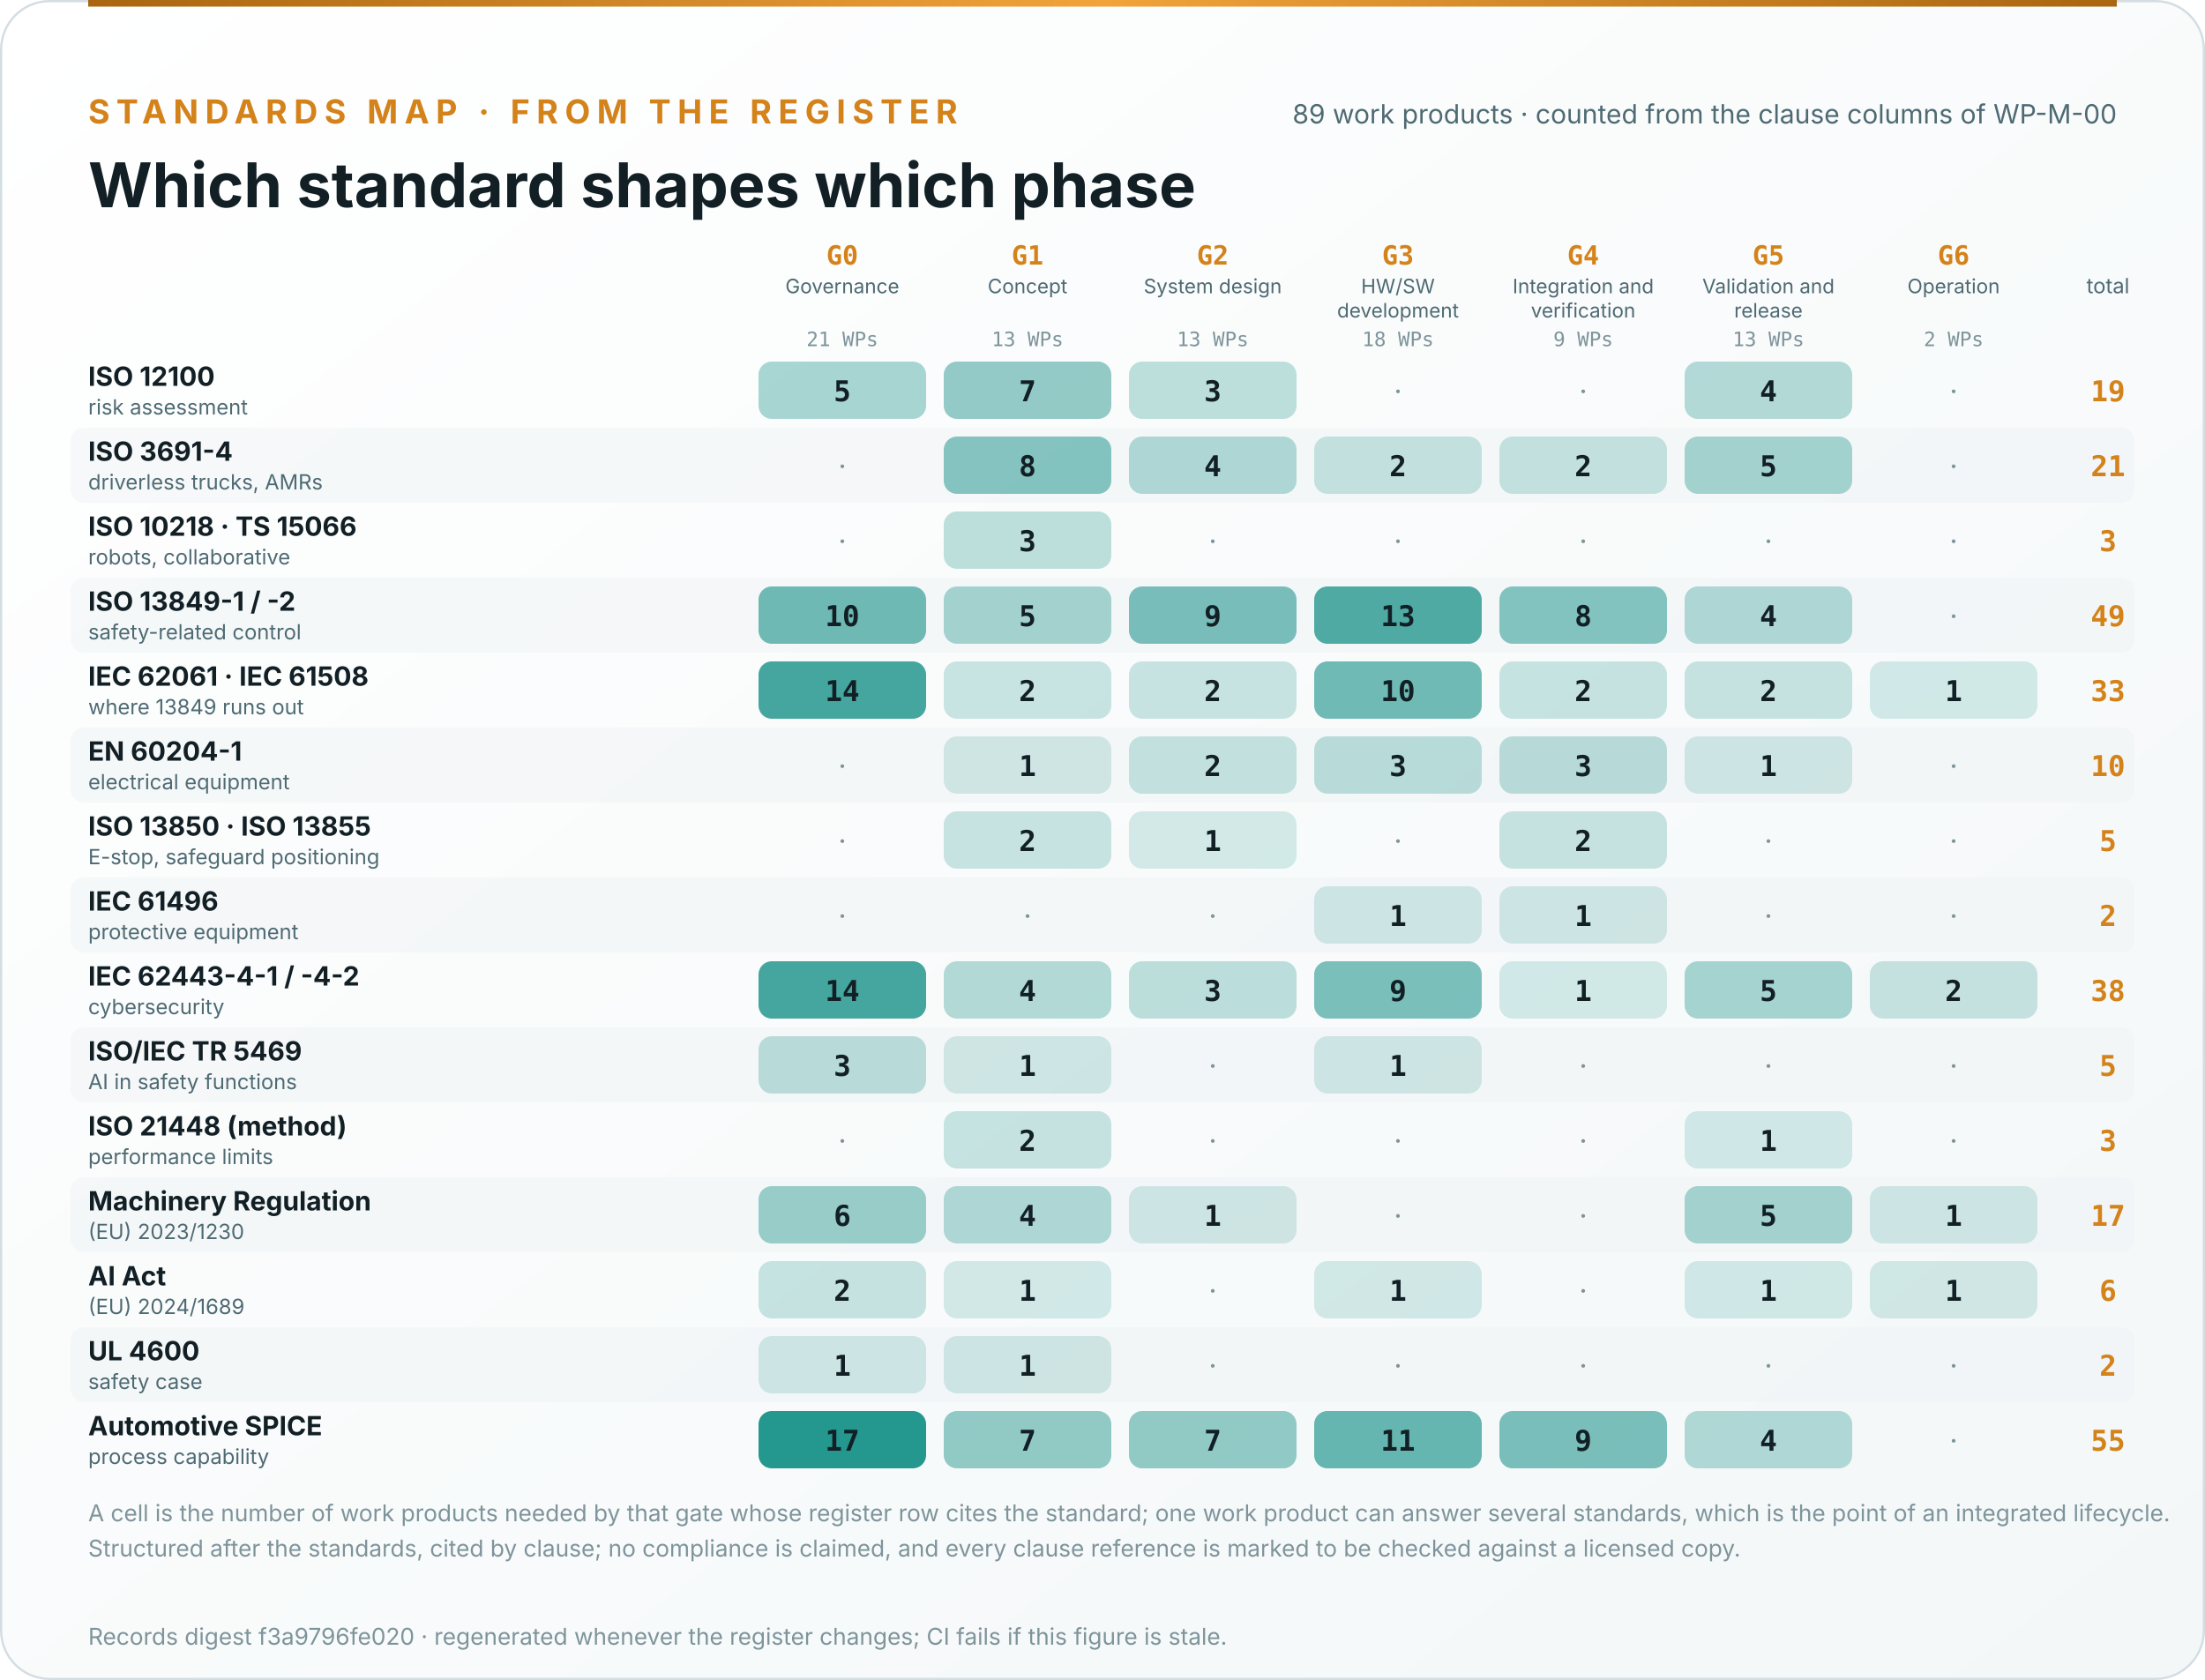
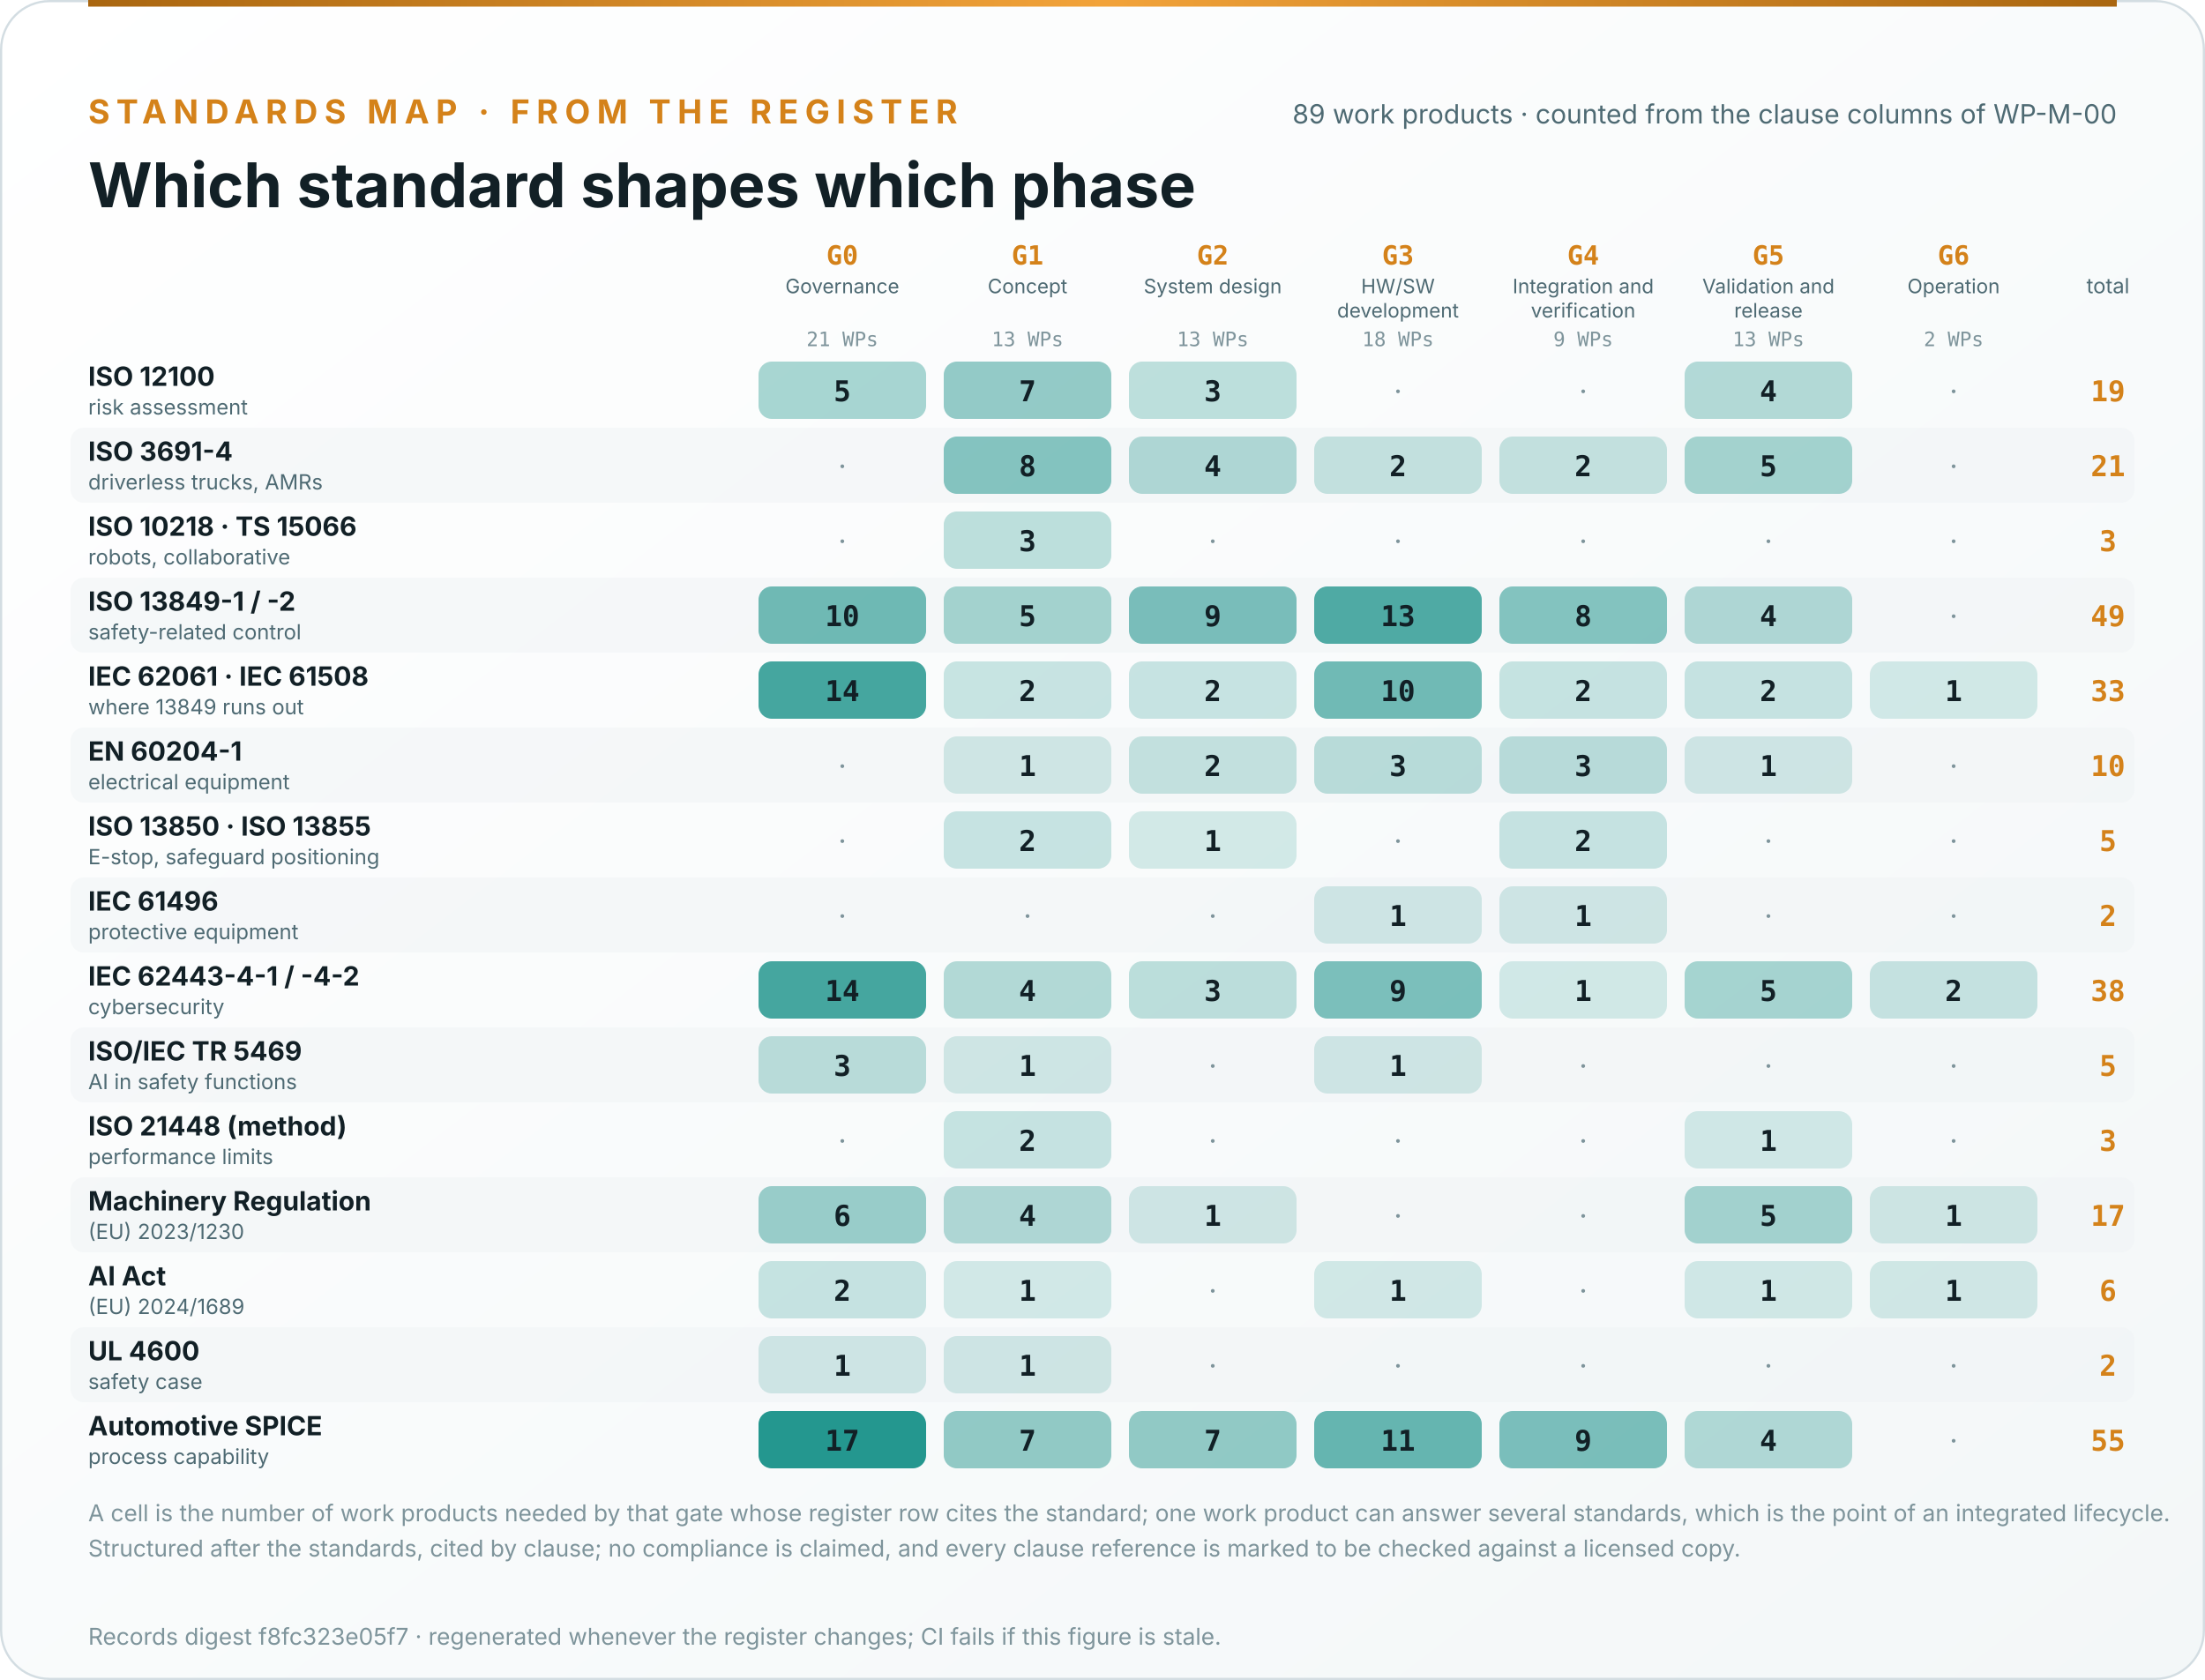
<svg xmlns="http://www.w3.org/2000/svg" width="1000" height="762" viewBox="0 0 1000 762" role="img" aria-labelledby="smap-t smap-d">
  <defs>
    <linearGradient id="smap-bg" x1="0" y1="0" x2="1" y2="1">
      <stop offset="0" stop-color="#FFFFFF" />
      <stop offset="1" stop-color="#F3F7F8" />
    </linearGradient>
    <linearGradient id="smap-amber" x1="0" y1="0" x2="1" y2="0">
      <stop offset="0" stop-color="#A8650F" />
      <stop offset="0.5" stop-color="#F2A33A" />
      <stop offset="1" stop-color="#A8650F" />
    </linearGradient>
  </defs>
  <rect x="0.5" y="0.5" width="999" height="761" rx="22" fill="url(#smap-bg)" stroke="#D3DDE2" />
  <rect x="40" y="0" width="920" height="3" fill="url(#smap-amber)" />
  <text x="40" y="56" font-family="Inter, 'Segoe UI', 'Helvetica Neue', Helvetica, Arial, sans-serif" font-size="15" font-weight="700" fill="#D4821A" text-anchor="start" letter-spacing="3">STANDARDS MAP · FROM THE REGISTER</text>
  <text x="40" y="94" font-family="Inter, 'Segoe UI', 'Helvetica Neue', Helvetica, Arial, sans-serif" font-size="28" font-weight="700" fill="#122026" text-anchor="start">Which standard shapes which phase</text>
  <text x="960" y="56" font-family="Inter, 'Segoe UI', 'Helvetica Neue', Helvetica, Arial, sans-serif" font-size="12" font-weight="400" fill="#4E6A73" text-anchor="end">89 work products · counted from the clause columns of WP-M-00</text>
  <text x="382" y="120" font-family="'JetBrains Mono', 'SFMono-Regular', Menlo, Consolas, monospace" font-size="12" font-weight="700" fill="#D4821A" text-anchor="middle">G0</text>
  <text x="382" y="133" font-family="Inter, 'Segoe UI', 'Helvetica Neue', Helvetica, Arial, sans-serif" font-size="9" font-weight="400" fill="#4E6A73" text-anchor="middle">Governance</text>
  <text x="382" y="157" font-family="'JetBrains Mono', 'SFMono-Regular', Menlo, Consolas, monospace" font-size="9" font-weight="400" fill="#7E949B" text-anchor="middle">21 WPs</text>
  <text x="466" y="120" font-family="'JetBrains Mono', 'SFMono-Regular', Menlo, Consolas, monospace" font-size="12" font-weight="700" fill="#D4821A" text-anchor="middle">G1</text>
  <text x="466" y="133" font-family="Inter, 'Segoe UI', 'Helvetica Neue', Helvetica, Arial, sans-serif" font-size="9" font-weight="400" fill="#4E6A73" text-anchor="middle">Concept</text>
  <text x="466" y="157" font-family="'JetBrains Mono', 'SFMono-Regular', Menlo, Consolas, monospace" font-size="9" font-weight="400" fill="#7E949B" text-anchor="middle">13 WPs</text>
  <text x="550" y="120" font-family="'JetBrains Mono', 'SFMono-Regular', Menlo, Consolas, monospace" font-size="12" font-weight="700" fill="#D4821A" text-anchor="middle">G2</text>
  <text x="550" y="133" font-family="Inter, 'Segoe UI', 'Helvetica Neue', Helvetica, Arial, sans-serif" font-size="9" font-weight="400" fill="#4E6A73" text-anchor="middle">System design</text>
  <text x="550" y="157" font-family="'JetBrains Mono', 'SFMono-Regular', Menlo, Consolas, monospace" font-size="9" font-weight="400" fill="#7E949B" text-anchor="middle">13 WPs</text>
  <text x="634" y="120" font-family="'JetBrains Mono', 'SFMono-Regular', Menlo, Consolas, monospace" font-size="12" font-weight="700" fill="#D4821A" text-anchor="middle">G3</text>
  <text x="634" y="133" font-family="Inter, 'Segoe UI', 'Helvetica Neue', Helvetica, Arial, sans-serif" font-size="9" font-weight="400" fill="#4E6A73" text-anchor="middle">HW/SW</text>
  <text x="634" y="144" font-family="Inter, 'Segoe UI', 'Helvetica Neue', Helvetica, Arial, sans-serif" font-size="9" font-weight="400" fill="#4E6A73" text-anchor="middle">development</text>
  <text x="634" y="157" font-family="'JetBrains Mono', 'SFMono-Regular', Menlo, Consolas, monospace" font-size="9" font-weight="400" fill="#7E949B" text-anchor="middle">18 WPs</text>
  <text x="718" y="120" font-family="'JetBrains Mono', 'SFMono-Regular', Menlo, Consolas, monospace" font-size="12" font-weight="700" fill="#D4821A" text-anchor="middle">G4</text>
  <text x="718" y="133" font-family="Inter, 'Segoe UI', 'Helvetica Neue', Helvetica, Arial, sans-serif" font-size="9" font-weight="400" fill="#4E6A73" text-anchor="middle">Integration and</text>
  <text x="718" y="144" font-family="Inter, 'Segoe UI', 'Helvetica Neue', Helvetica, Arial, sans-serif" font-size="9" font-weight="400" fill="#4E6A73" text-anchor="middle">verification</text>
  <text x="718" y="157" font-family="'JetBrains Mono', 'SFMono-Regular', Menlo, Consolas, monospace" font-size="9" font-weight="400" fill="#7E949B" text-anchor="middle">9 WPs</text>
  <text x="802" y="120" font-family="'JetBrains Mono', 'SFMono-Regular', Menlo, Consolas, monospace" font-size="12" font-weight="700" fill="#D4821A" text-anchor="middle">G5</text>
  <text x="802" y="133" font-family="Inter, 'Segoe UI', 'Helvetica Neue', Helvetica, Arial, sans-serif" font-size="9" font-weight="400" fill="#4E6A73" text-anchor="middle">Validation and</text>
  <text x="802" y="144" font-family="Inter, 'Segoe UI', 'Helvetica Neue', Helvetica, Arial, sans-serif" font-size="9" font-weight="400" fill="#4E6A73" text-anchor="middle">release</text>
  <text x="802" y="157" font-family="'JetBrains Mono', 'SFMono-Regular', Menlo, Consolas, monospace" font-size="9" font-weight="400" fill="#7E949B" text-anchor="middle">13 WPs</text>
  <text x="886" y="120" font-family="'JetBrains Mono', 'SFMono-Regular', Menlo, Consolas, monospace" font-size="12" font-weight="700" fill="#D4821A" text-anchor="middle">G6</text>
  <text x="886" y="133" font-family="Inter, 'Segoe UI', 'Helvetica Neue', Helvetica, Arial, sans-serif" font-size="9" font-weight="400" fill="#4E6A73" text-anchor="middle">Operation</text>
  <text x="886" y="157" font-family="'JetBrains Mono', 'SFMono-Regular', Menlo, Consolas, monospace" font-size="9" font-weight="400" fill="#7E949B" text-anchor="middle">2 WPs</text>
  <text x="956" y="133" font-family="Inter, 'Segoe UI', 'Helvetica Neue', Helvetica, Arial, sans-serif" font-size="9.5" font-weight="400" fill="#4E6A73" text-anchor="middle">total</text>
  <text x="40" y="175" font-family="Inter, 'Segoe UI', 'Helvetica Neue', Helvetica, Arial, sans-serif" font-size="12" font-weight="700" fill="#122026" text-anchor="start">ISO 12100</text>
  <text x="40" y="188" font-family="Inter, 'Segoe UI', 'Helvetica Neue', Helvetica, Arial, sans-serif" font-size="9.5" font-weight="400" fill="#4E6A73" text-anchor="start">risk assessment</text>
  <rect x="344" y="164" width="76" height="26" rx="6" fill="#0E8C83" fill-opacity="0.349" />
  <text x="382" y="182" font-family="'JetBrains Mono', 'SFMono-Regular', Menlo, Consolas, monospace" font-size="13" font-weight="800" fill="#122026" text-anchor="middle">5</text>
  <rect x="428" y="164" width="76" height="26" rx="6" fill="#0E8C83" fill-opacity="0.441" />
  <text x="466" y="182" font-family="'JetBrains Mono', 'SFMono-Regular', Menlo, Consolas, monospace" font-size="13" font-weight="800" fill="#122026" text-anchor="middle">7</text>
  <rect x="512" y="164" width="76" height="26" rx="6" fill="#0E8C83" fill-opacity="0.258" />
  <text x="550" y="182" font-family="'JetBrains Mono', 'SFMono-Regular', Menlo, Consolas, monospace" font-size="13" font-weight="800" fill="#122026" text-anchor="middle">3</text>
  <text x="634" y="182" font-family="Inter, 'Segoe UI', 'Helvetica Neue', Helvetica, Arial, sans-serif" font-size="13" font-weight="400" fill="#7E949B" text-anchor="middle">·</text>
  <text x="718" y="182" font-family="Inter, 'Segoe UI', 'Helvetica Neue', Helvetica, Arial, sans-serif" font-size="13" font-weight="400" fill="#7E949B" text-anchor="middle">·</text>
  <rect x="764" y="164" width="76" height="26" rx="6" fill="#0E8C83" fill-opacity="0.304" />
  <text x="802" y="182" font-family="'JetBrains Mono', 'SFMono-Regular', Menlo, Consolas, monospace" font-size="13" font-weight="800" fill="#122026" text-anchor="middle">4</text>
  <text x="886" y="182" font-family="Inter, 'Segoe UI', 'Helvetica Neue', Helvetica, Arial, sans-serif" font-size="13" font-weight="400" fill="#7E949B" text-anchor="middle">·</text>
  <text x="956" y="182" font-family="'JetBrains Mono', 'SFMono-Regular', Menlo, Consolas, monospace" font-size="13" font-weight="800" fill="#D4821A" text-anchor="middle">19</text>
  <rect x="32" y="194" width="936" height="34" rx="6" fill="#EDF2F4" fill-opacity="0.45" />
  <text x="40" y="209" font-family="Inter, 'Segoe UI', 'Helvetica Neue', Helvetica, Arial, sans-serif" font-size="12" font-weight="700" fill="#122026" text-anchor="start">ISO 3691-4</text>
  <text x="40" y="222" font-family="Inter, 'Segoe UI', 'Helvetica Neue', Helvetica, Arial, sans-serif" font-size="9.5" font-weight="400" fill="#4E6A73" text-anchor="start">driverless trucks, AMRs</text>
  <text x="382" y="216" font-family="Inter, 'Segoe UI', 'Helvetica Neue', Helvetica, Arial, sans-serif" font-size="13" font-weight="400" fill="#7E949B" text-anchor="middle">·</text>
  <rect x="428" y="198" width="76" height="26" rx="6" fill="#0E8C83" fill-opacity="0.487" />
  <text x="466" y="216" font-family="'JetBrains Mono', 'SFMono-Regular', Menlo, Consolas, monospace" font-size="13" font-weight="800" fill="#122026" text-anchor="middle">8</text>
  <rect x="512" y="198" width="76" height="26" rx="6" fill="#0E8C83" fill-opacity="0.304" />
  <text x="550" y="216" font-family="'JetBrains Mono', 'SFMono-Regular', Menlo, Consolas, monospace" font-size="13" font-weight="800" fill="#122026" text-anchor="middle">4</text>
  <rect x="596" y="198" width="76" height="26" rx="6" fill="#0E8C83" fill-opacity="0.212" />
  <text x="634" y="216" font-family="'JetBrains Mono', 'SFMono-Regular', Menlo, Consolas, monospace" font-size="13" font-weight="800" fill="#122026" text-anchor="middle">2</text>
  <rect x="680" y="198" width="76" height="26" rx="6" fill="#0E8C83" fill-opacity="0.212" />
  <text x="718" y="216" font-family="'JetBrains Mono', 'SFMono-Regular', Menlo, Consolas, monospace" font-size="13" font-weight="800" fill="#122026" text-anchor="middle">2</text>
  <rect x="764" y="198" width="76" height="26" rx="6" fill="#0E8C83" fill-opacity="0.349" />
  <text x="802" y="216" font-family="'JetBrains Mono', 'SFMono-Regular', Menlo, Consolas, monospace" font-size="13" font-weight="800" fill="#122026" text-anchor="middle">5</text>
  <text x="886" y="216" font-family="Inter, 'Segoe UI', 'Helvetica Neue', Helvetica, Arial, sans-serif" font-size="13" font-weight="400" fill="#7E949B" text-anchor="middle">·</text>
  <text x="956" y="216" font-family="'JetBrains Mono', 'SFMono-Regular', Menlo, Consolas, monospace" font-size="13" font-weight="800" fill="#D4821A" text-anchor="middle">21</text>
  <text x="40" y="243" font-family="Inter, 'Segoe UI', 'Helvetica Neue', Helvetica, Arial, sans-serif" font-size="12" font-weight="700" fill="#122026" text-anchor="start">ISO 10218 · TS 15066</text>
  <text x="40" y="256" font-family="Inter, 'Segoe UI', 'Helvetica Neue', Helvetica, Arial, sans-serif" font-size="9.5" font-weight="400" fill="#4E6A73" text-anchor="start">robots, collaborative</text>
  <text x="382" y="250" font-family="Inter, 'Segoe UI', 'Helvetica Neue', Helvetica, Arial, sans-serif" font-size="13" font-weight="400" fill="#7E949B" text-anchor="middle">·</text>
  <rect x="428" y="232" width="76" height="26" rx="6" fill="#0E8C83" fill-opacity="0.258" />
  <text x="466" y="250" font-family="'JetBrains Mono', 'SFMono-Regular', Menlo, Consolas, monospace" font-size="13" font-weight="800" fill="#122026" text-anchor="middle">3</text>
  <text x="550" y="250" font-family="Inter, 'Segoe UI', 'Helvetica Neue', Helvetica, Arial, sans-serif" font-size="13" font-weight="400" fill="#7E949B" text-anchor="middle">·</text>
  <text x="634" y="250" font-family="Inter, 'Segoe UI', 'Helvetica Neue', Helvetica, Arial, sans-serif" font-size="13" font-weight="400" fill="#7E949B" text-anchor="middle">·</text>
  <text x="718" y="250" font-family="Inter, 'Segoe UI', 'Helvetica Neue', Helvetica, Arial, sans-serif" font-size="13" font-weight="400" fill="#7E949B" text-anchor="middle">·</text>
  <text x="802" y="250" font-family="Inter, 'Segoe UI', 'Helvetica Neue', Helvetica, Arial, sans-serif" font-size="13" font-weight="400" fill="#7E949B" text-anchor="middle">·</text>
  <text x="886" y="250" font-family="Inter, 'Segoe UI', 'Helvetica Neue', Helvetica, Arial, sans-serif" font-size="13" font-weight="400" fill="#7E949B" text-anchor="middle">·</text>
  <text x="956" y="250" font-family="'JetBrains Mono', 'SFMono-Regular', Menlo, Consolas, monospace" font-size="13" font-weight="800" fill="#D4821A" text-anchor="middle">3</text>
  <rect x="32" y="262" width="936" height="34" rx="6" fill="#EDF2F4" fill-opacity="0.45" />
  <text x="40" y="277" font-family="Inter, 'Segoe UI', 'Helvetica Neue', Helvetica, Arial, sans-serif" font-size="12" font-weight="700" fill="#122026" text-anchor="start">ISO 13849-1 / -2</text>
  <text x="40" y="290" font-family="Inter, 'Segoe UI', 'Helvetica Neue', Helvetica, Arial, sans-serif" font-size="9.5" font-weight="400" fill="#4E6A73" text-anchor="start">safety-related control</text>
  <rect x="344" y="266" width="76" height="26" rx="6" fill="#0E8C83" fill-opacity="0.579" />
  <text x="382" y="284" font-family="'JetBrains Mono', 'SFMono-Regular', Menlo, Consolas, monospace" font-size="13" font-weight="800" fill="#122026" text-anchor="middle">10</text>
  <rect x="428" y="266" width="76" height="26" rx="6" fill="#0E8C83" fill-opacity="0.349" />
  <text x="466" y="284" font-family="'JetBrains Mono', 'SFMono-Regular', Menlo, Consolas, monospace" font-size="13" font-weight="800" fill="#122026" text-anchor="middle">5</text>
  <rect x="512" y="266" width="76" height="26" rx="6" fill="#0E8C83" fill-opacity="0.533" />
  <text x="550" y="284" font-family="'JetBrains Mono', 'SFMono-Regular', Menlo, Consolas, monospace" font-size="13" font-weight="800" fill="#122026" text-anchor="middle">9</text>
  <rect x="596" y="266" width="76" height="26" rx="6" fill="#0E8C83" fill-opacity="0.716" />
  <text x="634" y="284" font-family="'JetBrains Mono', 'SFMono-Regular', Menlo, Consolas, monospace" font-size="13" font-weight="800" fill="#122026" text-anchor="middle">13</text>
  <rect x="680" y="266" width="76" height="26" rx="6" fill="#0E8C83" fill-opacity="0.487" />
  <text x="718" y="284" font-family="'JetBrains Mono', 'SFMono-Regular', Menlo, Consolas, monospace" font-size="13" font-weight="800" fill="#122026" text-anchor="middle">8</text>
  <rect x="764" y="266" width="76" height="26" rx="6" fill="#0E8C83" fill-opacity="0.304" />
  <text x="802" y="284" font-family="'JetBrains Mono', 'SFMono-Regular', Menlo, Consolas, monospace" font-size="13" font-weight="800" fill="#122026" text-anchor="middle">4</text>
  <text x="886" y="284" font-family="Inter, 'Segoe UI', 'Helvetica Neue', Helvetica, Arial, sans-serif" font-size="13" font-weight="400" fill="#7E949B" text-anchor="middle">·</text>
  <text x="956" y="284" font-family="'JetBrains Mono', 'SFMono-Regular', Menlo, Consolas, monospace" font-size="13" font-weight="800" fill="#D4821A" text-anchor="middle">49</text>
  <text x="40" y="311" font-family="Inter, 'Segoe UI', 'Helvetica Neue', Helvetica, Arial, sans-serif" font-size="12" font-weight="700" fill="#122026" text-anchor="start">IEC 62061 · IEC 61508</text>
  <text x="40" y="324" font-family="Inter, 'Segoe UI', 'Helvetica Neue', Helvetica, Arial, sans-serif" font-size="9.5" font-weight="400" fill="#4E6A73" text-anchor="start">where 13849 runs out</text>
  <rect x="344" y="300" width="76" height="26" rx="6" fill="#0E8C83" fill-opacity="0.762" />
  <text x="382" y="318" font-family="'JetBrains Mono', 'SFMono-Regular', Menlo, Consolas, monospace" font-size="13" font-weight="800" fill="#122026" text-anchor="middle">14</text>
  <rect x="428" y="300" width="76" height="26" rx="6" fill="#0E8C83" fill-opacity="0.212" />
  <text x="466" y="318" font-family="'JetBrains Mono', 'SFMono-Regular', Menlo, Consolas, monospace" font-size="13" font-weight="800" fill="#122026" text-anchor="middle">2</text>
  <rect x="512" y="300" width="76" height="26" rx="6" fill="#0E8C83" fill-opacity="0.212" />
  <text x="550" y="318" font-family="'JetBrains Mono', 'SFMono-Regular', Menlo, Consolas, monospace" font-size="13" font-weight="800" fill="#122026" text-anchor="middle">2</text>
  <rect x="596" y="300" width="76" height="26" rx="6" fill="#0E8C83" fill-opacity="0.579" />
  <text x="634" y="318" font-family="'JetBrains Mono', 'SFMono-Regular', Menlo, Consolas, monospace" font-size="13" font-weight="800" fill="#122026" text-anchor="middle">10</text>
  <rect x="680" y="300" width="76" height="26" rx="6" fill="#0E8C83" fill-opacity="0.212" />
  <text x="718" y="318" font-family="'JetBrains Mono', 'SFMono-Regular', Menlo, Consolas, monospace" font-size="13" font-weight="800" fill="#122026" text-anchor="middle">2</text>
  <rect x="764" y="300" width="76" height="26" rx="6" fill="#0E8C83" fill-opacity="0.212" />
  <text x="802" y="318" font-family="'JetBrains Mono', 'SFMono-Regular', Menlo, Consolas, monospace" font-size="13" font-weight="800" fill="#122026" text-anchor="middle">2</text>
  <rect x="848" y="300" width="76" height="26" rx="6" fill="#0E8C83" fill-opacity="0.166" />
  <text x="886" y="318" font-family="'JetBrains Mono', 'SFMono-Regular', Menlo, Consolas, monospace" font-size="13" font-weight="800" fill="#122026" text-anchor="middle">1</text>
  <text x="956" y="318" font-family="'JetBrains Mono', 'SFMono-Regular', Menlo, Consolas, monospace" font-size="13" font-weight="800" fill="#D4821A" text-anchor="middle">33</text>
  <rect x="32" y="330" width="936" height="34" rx="6" fill="#EDF2F4" fill-opacity="0.45" />
  <text x="40" y="345" font-family="Inter, 'Segoe UI', 'Helvetica Neue', Helvetica, Arial, sans-serif" font-size="12" font-weight="700" fill="#122026" text-anchor="start">EN 60204-1</text>
  <text x="40" y="358" font-family="Inter, 'Segoe UI', 'Helvetica Neue', Helvetica, Arial, sans-serif" font-size="9.5" font-weight="400" fill="#4E6A73" text-anchor="start">electrical equipment</text>
  <text x="382" y="352" font-family="Inter, 'Segoe UI', 'Helvetica Neue', Helvetica, Arial, sans-serif" font-size="13" font-weight="400" fill="#7E949B" text-anchor="middle">·</text>
  <rect x="428" y="334" width="76" height="26" rx="6" fill="#0E8C83" fill-opacity="0.166" />
  <text x="466" y="352" font-family="'JetBrains Mono', 'SFMono-Regular', Menlo, Consolas, monospace" font-size="13" font-weight="800" fill="#122026" text-anchor="middle">1</text>
  <rect x="512" y="334" width="76" height="26" rx="6" fill="#0E8C83" fill-opacity="0.212" />
  <text x="550" y="352" font-family="'JetBrains Mono', 'SFMono-Regular', Menlo, Consolas, monospace" font-size="13" font-weight="800" fill="#122026" text-anchor="middle">2</text>
  <rect x="596" y="334" width="76" height="26" rx="6" fill="#0E8C83" fill-opacity="0.258" />
  <text x="634" y="352" font-family="'JetBrains Mono', 'SFMono-Regular', Menlo, Consolas, monospace" font-size="13" font-weight="800" fill="#122026" text-anchor="middle">3</text>
  <rect x="680" y="334" width="76" height="26" rx="6" fill="#0E8C83" fill-opacity="0.258" />
  <text x="718" y="352" font-family="'JetBrains Mono', 'SFMono-Regular', Menlo, Consolas, monospace" font-size="13" font-weight="800" fill="#122026" text-anchor="middle">3</text>
  <rect x="764" y="334" width="76" height="26" rx="6" fill="#0E8C83" fill-opacity="0.166" />
  <text x="802" y="352" font-family="'JetBrains Mono', 'SFMono-Regular', Menlo, Consolas, monospace" font-size="13" font-weight="800" fill="#122026" text-anchor="middle">1</text>
  <text x="886" y="352" font-family="Inter, 'Segoe UI', 'Helvetica Neue', Helvetica, Arial, sans-serif" font-size="13" font-weight="400" fill="#7E949B" text-anchor="middle">·</text>
  <text x="956" y="352" font-family="'JetBrains Mono', 'SFMono-Regular', Menlo, Consolas, monospace" font-size="13" font-weight="800" fill="#D4821A" text-anchor="middle">10</text>
  <text x="40" y="379" font-family="Inter, 'Segoe UI', 'Helvetica Neue', Helvetica, Arial, sans-serif" font-size="12" font-weight="700" fill="#122026" text-anchor="start">ISO 13850 · ISO 13855</text>
  <text x="40" y="392" font-family="Inter, 'Segoe UI', 'Helvetica Neue', Helvetica, Arial, sans-serif" font-size="9.5" font-weight="400" fill="#4E6A73" text-anchor="start">E-stop, safeguard positioning</text>
  <text x="382" y="386" font-family="Inter, 'Segoe UI', 'Helvetica Neue', Helvetica, Arial, sans-serif" font-size="13" font-weight="400" fill="#7E949B" text-anchor="middle">·</text>
  <rect x="428" y="368" width="76" height="26" rx="6" fill="#0E8C83" fill-opacity="0.212" />
  <text x="466" y="386" font-family="'JetBrains Mono', 'SFMono-Regular', Menlo, Consolas, monospace" font-size="13" font-weight="800" fill="#122026" text-anchor="middle">2</text>
  <rect x="512" y="368" width="76" height="26" rx="6" fill="#0E8C83" fill-opacity="0.166" />
  <text x="550" y="386" font-family="'JetBrains Mono', 'SFMono-Regular', Menlo, Consolas, monospace" font-size="13" font-weight="800" fill="#122026" text-anchor="middle">1</text>
  <text x="634" y="386" font-family="Inter, 'Segoe UI', 'Helvetica Neue', Helvetica, Arial, sans-serif" font-size="13" font-weight="400" fill="#7E949B" text-anchor="middle">·</text>
  <rect x="680" y="368" width="76" height="26" rx="6" fill="#0E8C83" fill-opacity="0.212" />
  <text x="718" y="386" font-family="'JetBrains Mono', 'SFMono-Regular', Menlo, Consolas, monospace" font-size="13" font-weight="800" fill="#122026" text-anchor="middle">2</text>
  <text x="802" y="386" font-family="Inter, 'Segoe UI', 'Helvetica Neue', Helvetica, Arial, sans-serif" font-size="13" font-weight="400" fill="#7E949B" text-anchor="middle">·</text>
  <text x="886" y="386" font-family="Inter, 'Segoe UI', 'Helvetica Neue', Helvetica, Arial, sans-serif" font-size="13" font-weight="400" fill="#7E949B" text-anchor="middle">·</text>
  <text x="956" y="386" font-family="'JetBrains Mono', 'SFMono-Regular', Menlo, Consolas, monospace" font-size="13" font-weight="800" fill="#D4821A" text-anchor="middle">5</text>
  <rect x="32" y="398" width="936" height="34" rx="6" fill="#EDF2F4" fill-opacity="0.45" />
  <text x="40" y="413" font-family="Inter, 'Segoe UI', 'Helvetica Neue', Helvetica, Arial, sans-serif" font-size="12" font-weight="700" fill="#122026" text-anchor="start">IEC 61496</text>
  <text x="40" y="426" font-family="Inter, 'Segoe UI', 'Helvetica Neue', Helvetica, Arial, sans-serif" font-size="9.5" font-weight="400" fill="#4E6A73" text-anchor="start">protective equipment</text>
  <text x="382" y="420" font-family="Inter, 'Segoe UI', 'Helvetica Neue', Helvetica, Arial, sans-serif" font-size="13" font-weight="400" fill="#7E949B" text-anchor="middle">·</text>
  <text x="466" y="420" font-family="Inter, 'Segoe UI', 'Helvetica Neue', Helvetica, Arial, sans-serif" font-size="13" font-weight="400" fill="#7E949B" text-anchor="middle">·</text>
  <text x="550" y="420" font-family="Inter, 'Segoe UI', 'Helvetica Neue', Helvetica, Arial, sans-serif" font-size="13" font-weight="400" fill="#7E949B" text-anchor="middle">·</text>
  <rect x="596" y="402" width="76" height="26" rx="6" fill="#0E8C83" fill-opacity="0.166" />
  <text x="634" y="420" font-family="'JetBrains Mono', 'SFMono-Regular', Menlo, Consolas, monospace" font-size="13" font-weight="800" fill="#122026" text-anchor="middle">1</text>
  <rect x="680" y="402" width="76" height="26" rx="6" fill="#0E8C83" fill-opacity="0.166" />
  <text x="718" y="420" font-family="'JetBrains Mono', 'SFMono-Regular', Menlo, Consolas, monospace" font-size="13" font-weight="800" fill="#122026" text-anchor="middle">1</text>
  <text x="802" y="420" font-family="Inter, 'Segoe UI', 'Helvetica Neue', Helvetica, Arial, sans-serif" font-size="13" font-weight="400" fill="#7E949B" text-anchor="middle">·</text>
  <text x="886" y="420" font-family="Inter, 'Segoe UI', 'Helvetica Neue', Helvetica, Arial, sans-serif" font-size="13" font-weight="400" fill="#7E949B" text-anchor="middle">·</text>
  <text x="956" y="420" font-family="'JetBrains Mono', 'SFMono-Regular', Menlo, Consolas, monospace" font-size="13" font-weight="800" fill="#D4821A" text-anchor="middle">2</text>
  <text x="40" y="447" font-family="Inter, 'Segoe UI', 'Helvetica Neue', Helvetica, Arial, sans-serif" font-size="12" font-weight="700" fill="#122026" text-anchor="start">IEC 62443-4-1 / -4-2</text>
  <text x="40" y="460" font-family="Inter, 'Segoe UI', 'Helvetica Neue', Helvetica, Arial, sans-serif" font-size="9.5" font-weight="400" fill="#4E6A73" text-anchor="start">cybersecurity</text>
  <rect x="344" y="436" width="76" height="26" rx="6" fill="#0E8C83" fill-opacity="0.762" />
  <text x="382" y="454" font-family="'JetBrains Mono', 'SFMono-Regular', Menlo, Consolas, monospace" font-size="13" font-weight="800" fill="#122026" text-anchor="middle">14</text>
  <rect x="428" y="436" width="76" height="26" rx="6" fill="#0E8C83" fill-opacity="0.304" />
  <text x="466" y="454" font-family="'JetBrains Mono', 'SFMono-Regular', Menlo, Consolas, monospace" font-size="13" font-weight="800" fill="#122026" text-anchor="middle">4</text>
  <rect x="512" y="436" width="76" height="26" rx="6" fill="#0E8C83" fill-opacity="0.258" />
  <text x="550" y="454" font-family="'JetBrains Mono', 'SFMono-Regular', Menlo, Consolas, monospace" font-size="13" font-weight="800" fill="#122026" text-anchor="middle">3</text>
  <rect x="596" y="436" width="76" height="26" rx="6" fill="#0E8C83" fill-opacity="0.533" />
  <text x="634" y="454" font-family="'JetBrains Mono', 'SFMono-Regular', Menlo, Consolas, monospace" font-size="13" font-weight="800" fill="#122026" text-anchor="middle">9</text>
  <rect x="680" y="436" width="76" height="26" rx="6" fill="#0E8C83" fill-opacity="0.166" />
  <text x="718" y="454" font-family="'JetBrains Mono', 'SFMono-Regular', Menlo, Consolas, monospace" font-size="13" font-weight="800" fill="#122026" text-anchor="middle">1</text>
  <rect x="764" y="436" width="76" height="26" rx="6" fill="#0E8C83" fill-opacity="0.349" />
  <text x="802" y="454" font-family="'JetBrains Mono', 'SFMono-Regular', Menlo, Consolas, monospace" font-size="13" font-weight="800" fill="#122026" text-anchor="middle">5</text>
  <rect x="848" y="436" width="76" height="26" rx="6" fill="#0E8C83" fill-opacity="0.212" />
  <text x="886" y="454" font-family="'JetBrains Mono', 'SFMono-Regular', Menlo, Consolas, monospace" font-size="13" font-weight="800" fill="#122026" text-anchor="middle">2</text>
  <text x="956" y="454" font-family="'JetBrains Mono', 'SFMono-Regular', Menlo, Consolas, monospace" font-size="13" font-weight="800" fill="#D4821A" text-anchor="middle">38</text>
  <rect x="32" y="466" width="936" height="34" rx="6" fill="#EDF2F4" fill-opacity="0.45" />
  <text x="40" y="481" font-family="Inter, 'Segoe UI', 'Helvetica Neue', Helvetica, Arial, sans-serif" font-size="12" font-weight="700" fill="#122026" text-anchor="start">ISO/IEC TR 5469</text>
  <text x="40" y="494" font-family="Inter, 'Segoe UI', 'Helvetica Neue', Helvetica, Arial, sans-serif" font-size="9.5" font-weight="400" fill="#4E6A73" text-anchor="start">AI in safety functions</text>
  <rect x="344" y="470" width="76" height="26" rx="6" fill="#0E8C83" fill-opacity="0.258" />
  <text x="382" y="488" font-family="'JetBrains Mono', 'SFMono-Regular', Menlo, Consolas, monospace" font-size="13" font-weight="800" fill="#122026" text-anchor="middle">3</text>
  <rect x="428" y="470" width="76" height="26" rx="6" fill="#0E8C83" fill-opacity="0.166" />
  <text x="466" y="488" font-family="'JetBrains Mono', 'SFMono-Regular', Menlo, Consolas, monospace" font-size="13" font-weight="800" fill="#122026" text-anchor="middle">1</text>
  <text x="550" y="488" font-family="Inter, 'Segoe UI', 'Helvetica Neue', Helvetica, Arial, sans-serif" font-size="13" font-weight="400" fill="#7E949B" text-anchor="middle">·</text>
  <rect x="596" y="470" width="76" height="26" rx="6" fill="#0E8C83" fill-opacity="0.166" />
  <text x="634" y="488" font-family="'JetBrains Mono', 'SFMono-Regular', Menlo, Consolas, monospace" font-size="13" font-weight="800" fill="#122026" text-anchor="middle">1</text>
  <text x="718" y="488" font-family="Inter, 'Segoe UI', 'Helvetica Neue', Helvetica, Arial, sans-serif" font-size="13" font-weight="400" fill="#7E949B" text-anchor="middle">·</text>
  <text x="802" y="488" font-family="Inter, 'Segoe UI', 'Helvetica Neue', Helvetica, Arial, sans-serif" font-size="13" font-weight="400" fill="#7E949B" text-anchor="middle">·</text>
  <text x="886" y="488" font-family="Inter, 'Segoe UI', 'Helvetica Neue', Helvetica, Arial, sans-serif" font-size="13" font-weight="400" fill="#7E949B" text-anchor="middle">·</text>
  <text x="956" y="488" font-family="'JetBrains Mono', 'SFMono-Regular', Menlo, Consolas, monospace" font-size="13" font-weight="800" fill="#D4821A" text-anchor="middle">5</text>
  <text x="40" y="515" font-family="Inter, 'Segoe UI', 'Helvetica Neue', Helvetica, Arial, sans-serif" font-size="12" font-weight="700" fill="#122026" text-anchor="start">ISO 21448 (method)</text>
  <text x="40" y="528" font-family="Inter, 'Segoe UI', 'Helvetica Neue', Helvetica, Arial, sans-serif" font-size="9.5" font-weight="400" fill="#4E6A73" text-anchor="start">performance limits</text>
  <text x="382" y="522" font-family="Inter, 'Segoe UI', 'Helvetica Neue', Helvetica, Arial, sans-serif" font-size="13" font-weight="400" fill="#7E949B" text-anchor="middle">·</text>
  <rect x="428" y="504" width="76" height="26" rx="6" fill="#0E8C83" fill-opacity="0.212" />
  <text x="466" y="522" font-family="'JetBrains Mono', 'SFMono-Regular', Menlo, Consolas, monospace" font-size="13" font-weight="800" fill="#122026" text-anchor="middle">2</text>
  <text x="550" y="522" font-family="Inter, 'Segoe UI', 'Helvetica Neue', Helvetica, Arial, sans-serif" font-size="13" font-weight="400" fill="#7E949B" text-anchor="middle">·</text>
  <text x="634" y="522" font-family="Inter, 'Segoe UI', 'Helvetica Neue', Helvetica, Arial, sans-serif" font-size="13" font-weight="400" fill="#7E949B" text-anchor="middle">·</text>
  <text x="718" y="522" font-family="Inter, 'Segoe UI', 'Helvetica Neue', Helvetica, Arial, sans-serif" font-size="13" font-weight="400" fill="#7E949B" text-anchor="middle">·</text>
  <rect x="764" y="504" width="76" height="26" rx="6" fill="#0E8C83" fill-opacity="0.166" />
  <text x="802" y="522" font-family="'JetBrains Mono', 'SFMono-Regular', Menlo, Consolas, monospace" font-size="13" font-weight="800" fill="#122026" text-anchor="middle">1</text>
  <text x="886" y="522" font-family="Inter, 'Segoe UI', 'Helvetica Neue', Helvetica, Arial, sans-serif" font-size="13" font-weight="400" fill="#7E949B" text-anchor="middle">·</text>
  <text x="956" y="522" font-family="'JetBrains Mono', 'SFMono-Regular', Menlo, Consolas, monospace" font-size="13" font-weight="800" fill="#D4821A" text-anchor="middle">3</text>
  <rect x="32" y="534" width="936" height="34" rx="6" fill="#EDF2F4" fill-opacity="0.45" />
  <text x="40" y="549" font-family="Inter, 'Segoe UI', 'Helvetica Neue', Helvetica, Arial, sans-serif" font-size="12" font-weight="700" fill="#122026" text-anchor="start">Machinery Regulation</text>
  <text x="40" y="562" font-family="Inter, 'Segoe UI', 'Helvetica Neue', Helvetica, Arial, sans-serif" font-size="9.5" font-weight="400" fill="#4E6A73" text-anchor="start">(EU) 2023/1230</text>
  <rect x="344" y="538" width="76" height="26" rx="6" fill="#0E8C83" fill-opacity="0.395" />
  <text x="382" y="556" font-family="'JetBrains Mono', 'SFMono-Regular', Menlo, Consolas, monospace" font-size="13" font-weight="800" fill="#122026" text-anchor="middle">6</text>
  <rect x="428" y="538" width="76" height="26" rx="6" fill="#0E8C83" fill-opacity="0.304" />
  <text x="466" y="556" font-family="'JetBrains Mono', 'SFMono-Regular', Menlo, Consolas, monospace" font-size="13" font-weight="800" fill="#122026" text-anchor="middle">4</text>
  <rect x="512" y="538" width="76" height="26" rx="6" fill="#0E8C83" fill-opacity="0.166" />
  <text x="550" y="556" font-family="'JetBrains Mono', 'SFMono-Regular', Menlo, Consolas, monospace" font-size="13" font-weight="800" fill="#122026" text-anchor="middle">1</text>
  <text x="634" y="556" font-family="Inter, 'Segoe UI', 'Helvetica Neue', Helvetica, Arial, sans-serif" font-size="13" font-weight="400" fill="#7E949B" text-anchor="middle">·</text>
  <text x="718" y="556" font-family="Inter, 'Segoe UI', 'Helvetica Neue', Helvetica, Arial, sans-serif" font-size="13" font-weight="400" fill="#7E949B" text-anchor="middle">·</text>
  <rect x="764" y="538" width="76" height="26" rx="6" fill="#0E8C83" fill-opacity="0.349" />
  <text x="802" y="556" font-family="'JetBrains Mono', 'SFMono-Regular', Menlo, Consolas, monospace" font-size="13" font-weight="800" fill="#122026" text-anchor="middle">5</text>
  <rect x="848" y="538" width="76" height="26" rx="6" fill="#0E8C83" fill-opacity="0.166" />
  <text x="886" y="556" font-family="'JetBrains Mono', 'SFMono-Regular', Menlo, Consolas, monospace" font-size="13" font-weight="800" fill="#122026" text-anchor="middle">1</text>
  <text x="956" y="556" font-family="'JetBrains Mono', 'SFMono-Regular', Menlo, Consolas, monospace" font-size="13" font-weight="800" fill="#D4821A" text-anchor="middle">17</text>
  <text x="40" y="583" font-family="Inter, 'Segoe UI', 'Helvetica Neue', Helvetica, Arial, sans-serif" font-size="12" font-weight="700" fill="#122026" text-anchor="start">AI Act</text>
  <text x="40" y="596" font-family="Inter, 'Segoe UI', 'Helvetica Neue', Helvetica, Arial, sans-serif" font-size="9.5" font-weight="400" fill="#4E6A73" text-anchor="start">(EU) 2024/1689</text>
  <rect x="344" y="572" width="76" height="26" rx="6" fill="#0E8C83" fill-opacity="0.212" />
  <text x="382" y="590" font-family="'JetBrains Mono', 'SFMono-Regular', Menlo, Consolas, monospace" font-size="13" font-weight="800" fill="#122026" text-anchor="middle">2</text>
  <rect x="428" y="572" width="76" height="26" rx="6" fill="#0E8C83" fill-opacity="0.166" />
  <text x="466" y="590" font-family="'JetBrains Mono', 'SFMono-Regular', Menlo, Consolas, monospace" font-size="13" font-weight="800" fill="#122026" text-anchor="middle">1</text>
  <text x="550" y="590" font-family="Inter, 'Segoe UI', 'Helvetica Neue', Helvetica, Arial, sans-serif" font-size="13" font-weight="400" fill="#7E949B" text-anchor="middle">·</text>
  <rect x="596" y="572" width="76" height="26" rx="6" fill="#0E8C83" fill-opacity="0.166" />
  <text x="634" y="590" font-family="'JetBrains Mono', 'SFMono-Regular', Menlo, Consolas, monospace" font-size="13" font-weight="800" fill="#122026" text-anchor="middle">1</text>
  <text x="718" y="590" font-family="Inter, 'Segoe UI', 'Helvetica Neue', Helvetica, Arial, sans-serif" font-size="13" font-weight="400" fill="#7E949B" text-anchor="middle">·</text>
  <rect x="764" y="572" width="76" height="26" rx="6" fill="#0E8C83" fill-opacity="0.166" />
  <text x="802" y="590" font-family="'JetBrains Mono', 'SFMono-Regular', Menlo, Consolas, monospace" font-size="13" font-weight="800" fill="#122026" text-anchor="middle">1</text>
  <rect x="848" y="572" width="76" height="26" rx="6" fill="#0E8C83" fill-opacity="0.166" />
  <text x="886" y="590" font-family="'JetBrains Mono', 'SFMono-Regular', Menlo, Consolas, monospace" font-size="13" font-weight="800" fill="#122026" text-anchor="middle">1</text>
  <text x="956" y="590" font-family="'JetBrains Mono', 'SFMono-Regular', Menlo, Consolas, monospace" font-size="13" font-weight="800" fill="#D4821A" text-anchor="middle">6</text>
  <rect x="32" y="602" width="936" height="34" rx="6" fill="#EDF2F4" fill-opacity="0.45" />
  <text x="40" y="617" font-family="Inter, 'Segoe UI', 'Helvetica Neue', Helvetica, Arial, sans-serif" font-size="12" font-weight="700" fill="#122026" text-anchor="start">UL 4600</text>
  <text x="40" y="630" font-family="Inter, 'Segoe UI', 'Helvetica Neue', Helvetica, Arial, sans-serif" font-size="9.5" font-weight="400" fill="#4E6A73" text-anchor="start">safety case</text>
  <rect x="344" y="606" width="76" height="26" rx="6" fill="#0E8C83" fill-opacity="0.166" />
  <text x="382" y="624" font-family="'JetBrains Mono', 'SFMono-Regular', Menlo, Consolas, monospace" font-size="13" font-weight="800" fill="#122026" text-anchor="middle">1</text>
  <rect x="428" y="606" width="76" height="26" rx="6" fill="#0E8C83" fill-opacity="0.166" />
  <text x="466" y="624" font-family="'JetBrains Mono', 'SFMono-Regular', Menlo, Consolas, monospace" font-size="13" font-weight="800" fill="#122026" text-anchor="middle">1</text>
  <text x="550" y="624" font-family="Inter, 'Segoe UI', 'Helvetica Neue', Helvetica, Arial, sans-serif" font-size="13" font-weight="400" fill="#7E949B" text-anchor="middle">·</text>
  <text x="634" y="624" font-family="Inter, 'Segoe UI', 'Helvetica Neue', Helvetica, Arial, sans-serif" font-size="13" font-weight="400" fill="#7E949B" text-anchor="middle">·</text>
  <text x="718" y="624" font-family="Inter, 'Segoe UI', 'Helvetica Neue', Helvetica, Arial, sans-serif" font-size="13" font-weight="400" fill="#7E949B" text-anchor="middle">·</text>
  <text x="802" y="624" font-family="Inter, 'Segoe UI', 'Helvetica Neue', Helvetica, Arial, sans-serif" font-size="13" font-weight="400" fill="#7E949B" text-anchor="middle">·</text>
  <text x="886" y="624" font-family="Inter, 'Segoe UI', 'Helvetica Neue', Helvetica, Arial, sans-serif" font-size="13" font-weight="400" fill="#7E949B" text-anchor="middle">·</text>
  <text x="956" y="624" font-family="'JetBrains Mono', 'SFMono-Regular', Menlo, Consolas, monospace" font-size="13" font-weight="800" fill="#D4821A" text-anchor="middle">2</text>
  <text x="40" y="651" font-family="Inter, 'Segoe UI', 'Helvetica Neue', Helvetica, Arial, sans-serif" font-size="12" font-weight="700" fill="#122026" text-anchor="start">Automotive SPICE</text>
  <text x="40" y="664" font-family="Inter, 'Segoe UI', 'Helvetica Neue', Helvetica, Arial, sans-serif" font-size="9.5" font-weight="400" fill="#4E6A73" text-anchor="start">process capability</text>
  <rect x="344" y="640" width="76" height="26" rx="6" fill="#0E8C83" fill-opacity="0.9" />
  <text x="382" y="658" font-family="'JetBrains Mono', 'SFMono-Regular', Menlo, Consolas, monospace" font-size="13" font-weight="800" fill="#122026" text-anchor="middle">17</text>
  <rect x="428" y="640" width="76" height="26" rx="6" fill="#0E8C83" fill-opacity="0.441" />
  <text x="466" y="658" font-family="'JetBrains Mono', 'SFMono-Regular', Menlo, Consolas, monospace" font-size="13" font-weight="800" fill="#122026" text-anchor="middle">7</text>
  <rect x="512" y="640" width="76" height="26" rx="6" fill="#0E8C83" fill-opacity="0.441" />
  <text x="550" y="658" font-family="'JetBrains Mono', 'SFMono-Regular', Menlo, Consolas, monospace" font-size="13" font-weight="800" fill="#122026" text-anchor="middle">7</text>
  <rect x="596" y="640" width="76" height="26" rx="6" fill="#0E8C83" fill-opacity="0.625" />
  <text x="634" y="658" font-family="'JetBrains Mono', 'SFMono-Regular', Menlo, Consolas, monospace" font-size="13" font-weight="800" fill="#122026" text-anchor="middle">11</text>
  <rect x="680" y="640" width="76" height="26" rx="6" fill="#0E8C83" fill-opacity="0.533" />
  <text x="718" y="658" font-family="'JetBrains Mono', 'SFMono-Regular', Menlo, Consolas, monospace" font-size="13" font-weight="800" fill="#122026" text-anchor="middle">9</text>
  <rect x="764" y="640" width="76" height="26" rx="6" fill="#0E8C83" fill-opacity="0.304" />
  <text x="802" y="658" font-family="'JetBrains Mono', 'SFMono-Regular', Menlo, Consolas, monospace" font-size="13" font-weight="800" fill="#122026" text-anchor="middle">4</text>
  <text x="886" y="658" font-family="Inter, 'Segoe UI', 'Helvetica Neue', Helvetica, Arial, sans-serif" font-size="13" font-weight="400" fill="#7E949B" text-anchor="middle">·</text>
  <text x="956" y="658" font-family="'JetBrains Mono', 'SFMono-Regular', Menlo, Consolas, monospace" font-size="13" font-weight="800" fill="#D4821A" text-anchor="middle">55</text>
  <text x="40" y="690" font-family="Inter, 'Segoe UI', 'Helvetica Neue', Helvetica, Arial, sans-serif" font-size="10.5" font-weight="400" fill="#7E949B" text-anchor="start">A cell is the number of work products needed by that gate whose register row cites the standard; one work product can answer several standards, which is the point of an integrated lifecycle.</text>
  <text x="40" y="706" font-family="Inter, 'Segoe UI', 'Helvetica Neue', Helvetica, Arial, sans-serif" font-size="10.5" font-weight="400" fill="#7E949B" text-anchor="start">Structured after the standards, cited by clause; no compliance is claimed, and every clause reference is marked to be checked against a licensed copy.</text>
-   <text x="40" y="746" font-family="Inter, 'Segoe UI', 'Helvetica Neue', Helvetica, Arial, sans-serif" font-size="10.5" font-weight="400" fill="#7E949B" text-anchor="start">Records digest f3a9796fe020 · regenerated whenever the register changes; CI fails if this figure is stale.</text>
+   <text x="40" y="746" font-family="Inter, 'Segoe UI', 'Helvetica Neue', Helvetica, Arial, sans-serif" font-size="10.5" font-weight="400" fill="#7E949B" text-anchor="start">Records digest f8fc323e05f7 · regenerated whenever the register changes; CI fails if this figure is stale.</text>
</svg>
